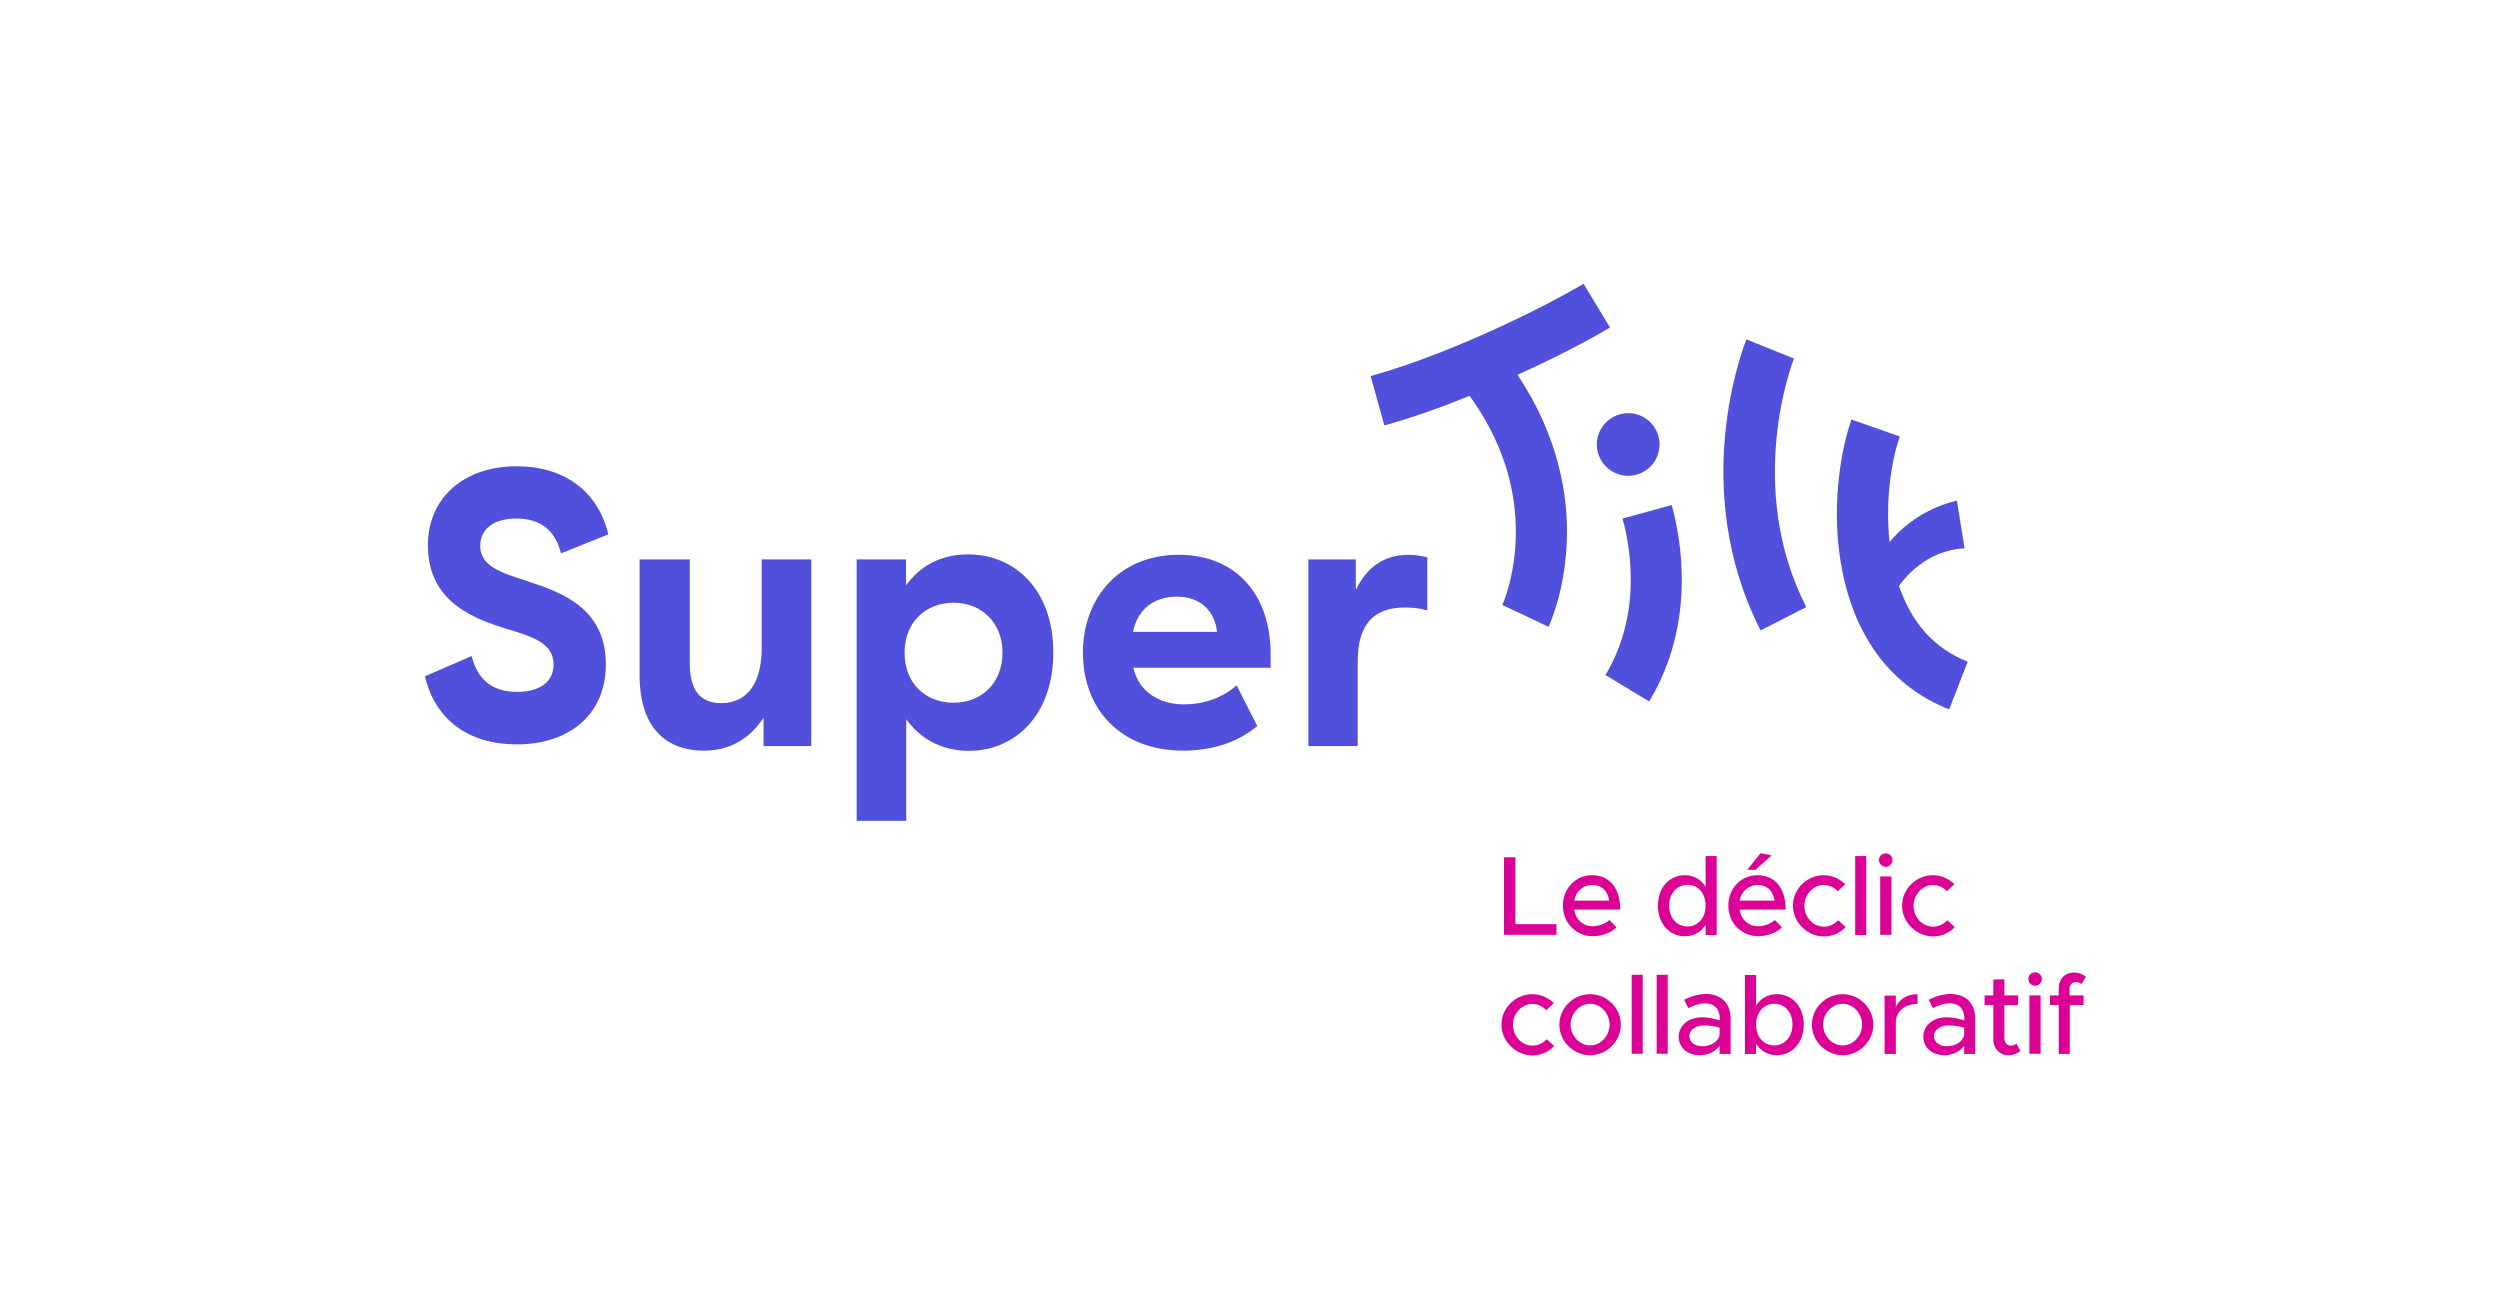
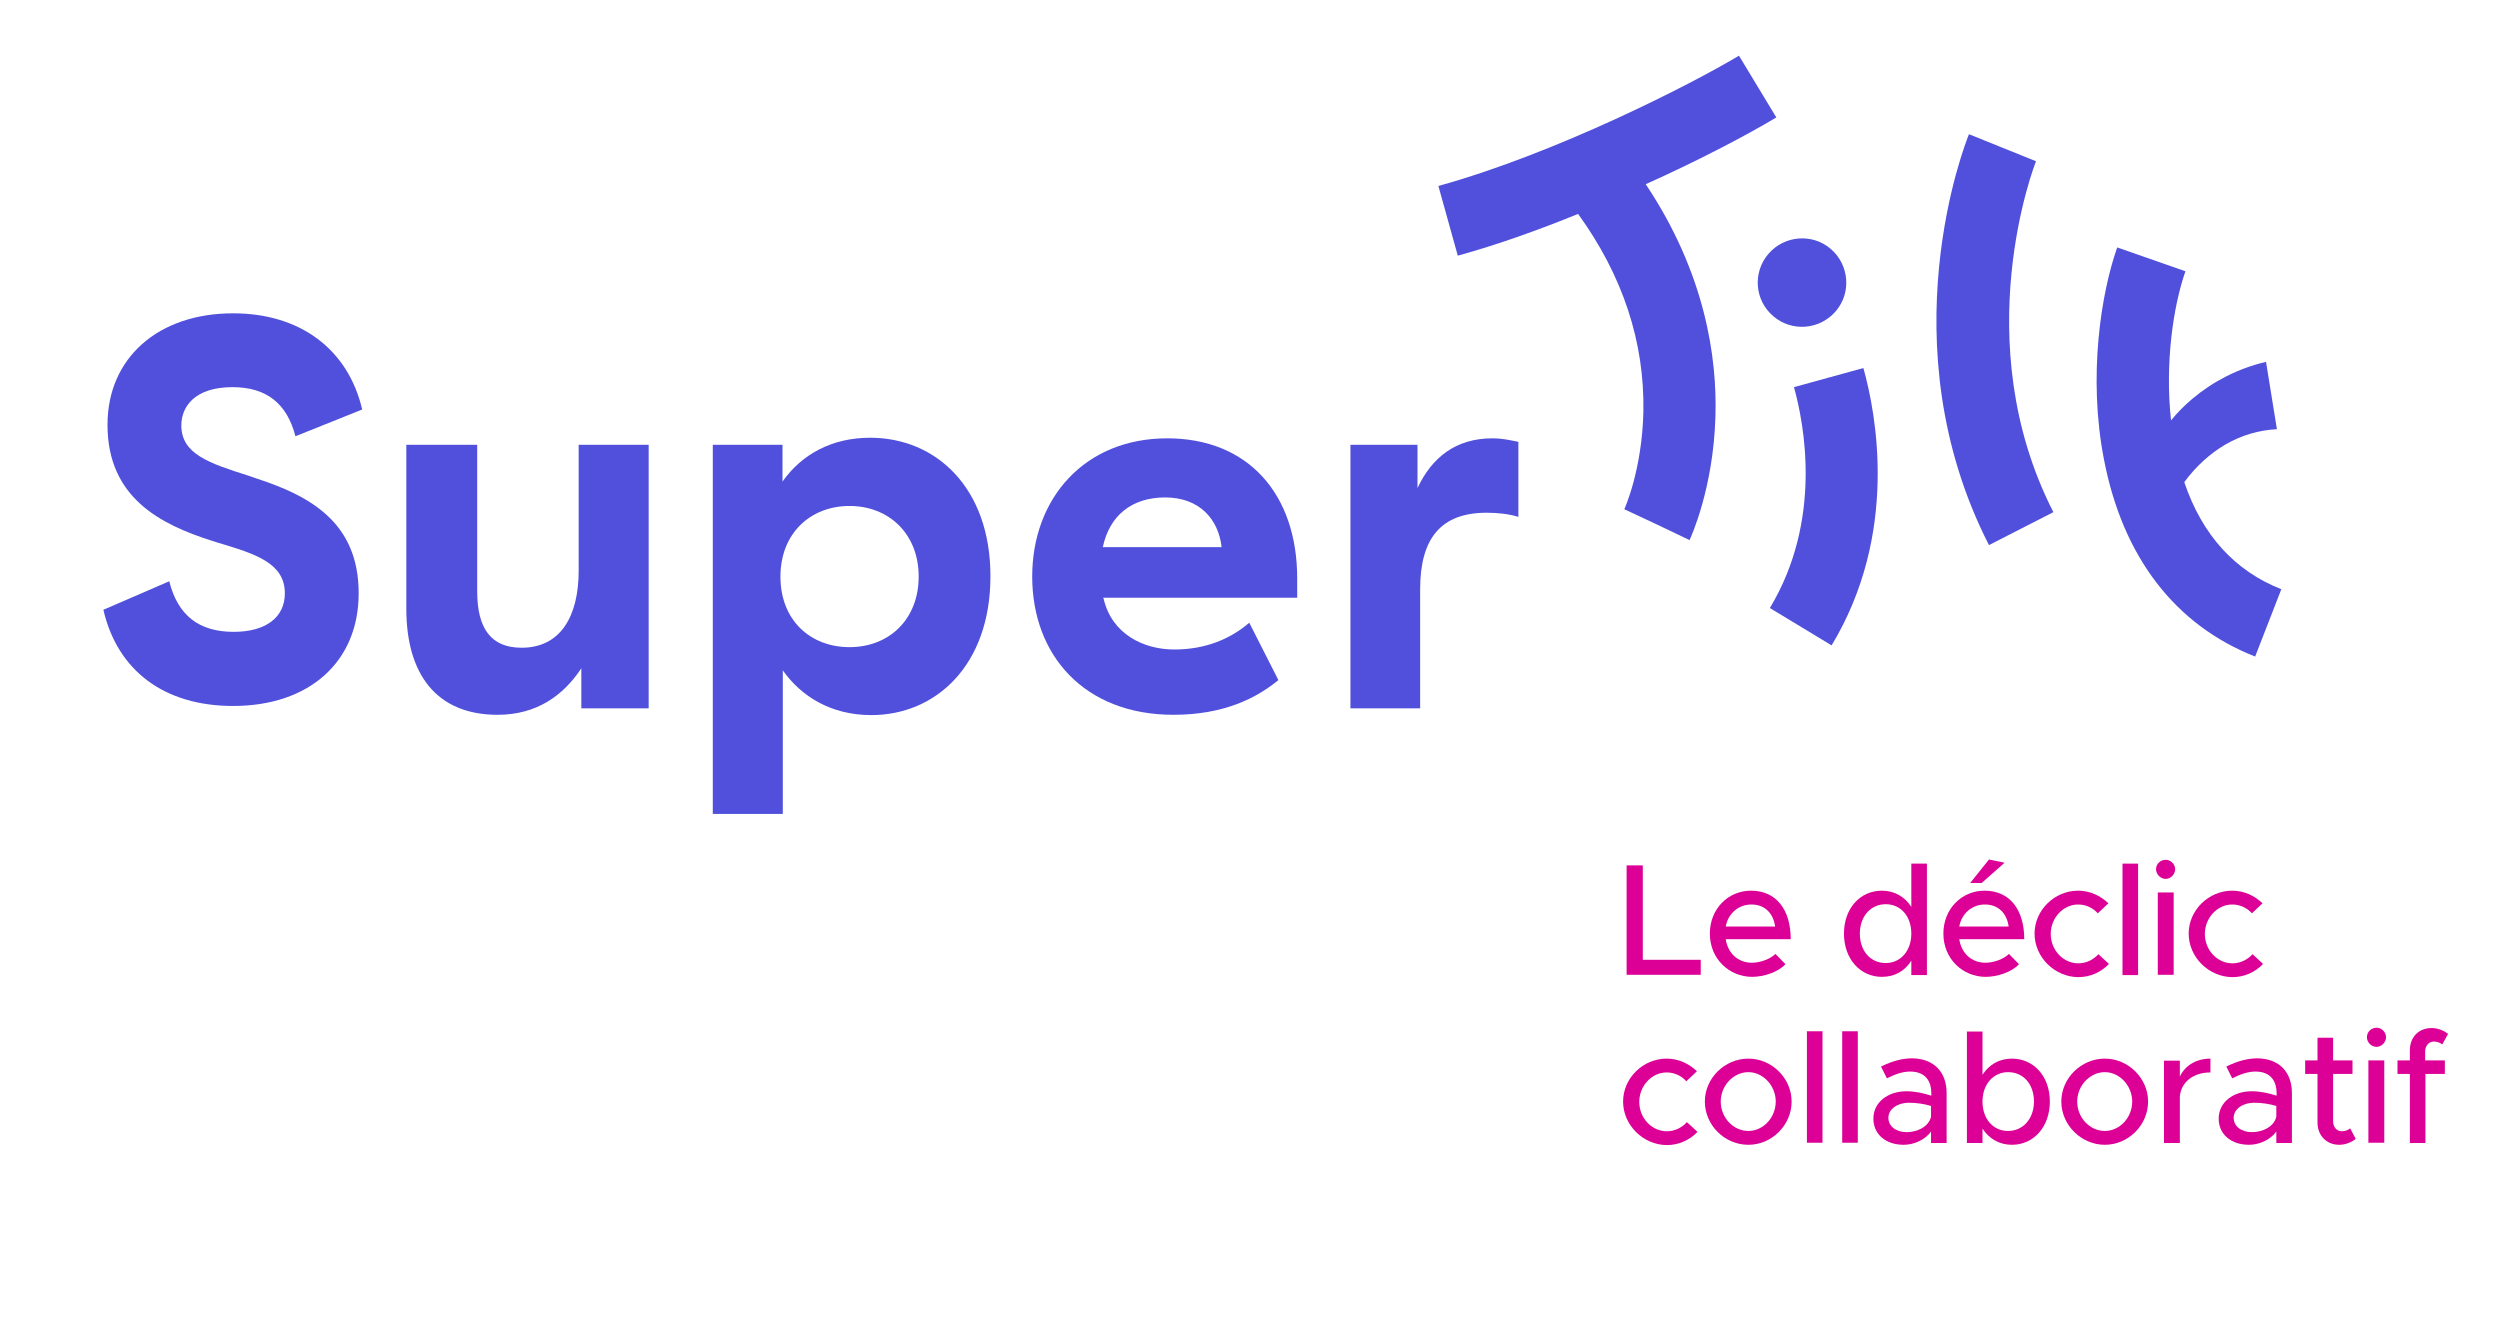
- <svg xmlns="http://www.w3.org/2000/svg" version="1.1" x="0px" y="0px" viewBox="0 0 1200 630" style="enable-background:new 0 0 1200 630;" xml:space="preserve">
+ <svg xmlns="http://www.w3.org/2000/svg" xml:space="preserve" height="450" width="850" version="1.1" y="0px" x="0px" viewBox="0 0 850 450">
  <style type="text/css">
	.st0{fill:#DC0096;}
	.st1{display:none;}
	.st2{display:inline;}
	.st3{fill:#5050DC;}
</style>
-   <g id="_x30_3_x5F_BASELINE">
-     <g>
-       <g>
-         <path class="st0" d="M747.1,443.6v5.1h-25.2v-37.2h5.5v32.1H747.1z" />
-         <path class="st0" d="M772.5,441.6l3.4,3.5c-2.5,2.7-7.4,4.3-11.3,4.3c-7.8,0-14.4-6.1-14.4-14.7c0-8.4,6.2-14.6,14-14.6     c8.6,0,13.5,6.5,13.5,16.5h-22.1c0.7,4.7,4.1,8,8.9,8C767.4,444.6,770.8,443.3,772.5,441.6z M755.6,432.3h16.8     c-0.6-4.3-3.3-7.5-8.1-7.5C760,424.8,756.4,427.8,755.6,432.3z" />
-         <path class="st0" d="M824,410.9v37.9h-5.3v-4.9c-2.2,3.5-5.6,5.5-10,5.5c-7.4,0-12.9-6.1-12.9-14.7c0-8.6,5.5-14.6,12.9-14.6     c4.3,0,7.8,2.1,10,5.5v-14.7H824z M818.7,434.7c0-5.9-3.6-10-8.7-10c-5.1,0-8.8,4.1-8.8,10c0,5.9,3.6,10,8.8,10     C815.1,444.7,818.7,440.5,818.7,434.7z" />
-         <path class="st0" d="M851.9,441.6l3.4,3.5c-2.5,2.7-7.4,4.3-11.3,4.3c-7.8,0-14.4-6.1-14.4-14.7c0-8.4,6.2-14.6,14-14.6     c8.6,0,13.5,6.5,13.5,16.5h-22.1c0.7,4.7,4.1,8,8.9,8C846.8,444.6,850.2,443.3,851.9,441.6z M835,432.3h16.8     c-0.6-4.3-3.3-7.5-8.1-7.5C839.4,424.8,835.8,427.8,835,432.3z M842.6,417.5h-3.9l6.4-8l5.3,1.1L842.6,417.5z" />
-         <path class="st0" d="M860.6,434.7c0-8,6.8-14.6,14.8-14.6c4,0,7.6,1.7,10.3,4.3l-3.6,3.4c-1.7-1.9-4.1-3-6.7-3     c-5.1,0-9.3,4.6-9.3,10c0,5.5,4.2,10,9.4,10c2.6,0,5.1-1.2,6.8-3.1l3.6,3.3c-2.7,2.8-6.3,4.5-10.5,4.5     C867.4,449.4,860.6,442.7,860.6,434.7z" />
-         <path class="st0" d="M890.5,410.9h5.3v37.9h-5.3V410.9z" />
-         <path class="st0" d="M901.9,412.8c0-1.7,1.4-3.2,3.3-3.2c1.7,0,3.2,1.5,3.2,3.2c0,1.7-1.5,3.3-3.2,3.3     C903.4,416.1,901.9,414.5,901.9,412.8z M902.5,420.7h5.4v28h-5.4V420.7z" />
-         <path class="st0" d="M913,434.7c0-8,6.8-14.6,14.8-14.6c4,0,7.6,1.7,10.3,4.3l-3.6,3.4c-1.7-1.9-4.1-3-6.7-3     c-5.1,0-9.3,4.6-9.3,10c0,5.5,4.2,10,9.4,10c2.6,0,5.1-1.2,6.8-3.1l3.6,3.3c-2.7,2.8-6.3,4.5-10.5,4.5     C919.8,449.4,913,442.7,913,434.7z" />
-         <path class="st0" d="M720.7,491.8c0-8,6.8-14.6,14.8-14.6c4,0,7.6,1.7,10.3,4.3l-3.6,3.4c-1.7-1.9-4.1-3-6.7-3     c-5.1,0-9.3,4.6-9.3,10c0,5.5,4.2,10,9.4,10c2.6,0,5.1-1.2,6.8-3.1l3.6,3.3c-2.7,2.8-6.3,4.5-10.5,4.5     C727.5,506.5,720.7,499.8,720.7,491.8z" />
-         <path class="st0" d="M748.5,491.8c0-8,6.8-14.6,14.8-14.6c8,0,14.7,6.7,14.7,14.6c0,8-6.7,14.7-14.7,14.7     C755.2,506.5,748.5,499.8,748.5,491.8z M772.6,491.8c0-5.4-4.3-10-9.3-10c-5.1,0-9.4,4.6-9.4,10c0,5.5,4.3,10,9.4,10     C768.3,501.8,772.6,497.3,772.6,491.8z" />
-         <path class="st0" d="M783.2,467.9h5.3v37.9h-5.3V467.9z" />
-         <path class="st0" d="M795.2,467.9h5.3v37.9h-5.3V467.9z" />
-         <path class="st0" d="M830.7,488.9v17h-5.3V502c-2.1,2.9-5.9,4.5-9.3,4.5c-6,0-10.3-3.5-10.3-8.9c0-5.6,5-9.3,11.2-9.3     c2.8,0,5.7,0.6,8.5,1.5v-0.9c0-3.5-1.6-7.3-7.2-7.3c-2.8,0-5.5,1.1-7.9,2.3l-2-4c4-2,7.5-2.8,10.6-2.8     C826.5,477.2,830.7,481.9,830.7,488.9z M825.4,497v-3.7c-2.3-0.7-4.9-1.1-7.6-1.1c-3.7,0-6.9,2.1-6.9,5.1c0,3,2.7,4.9,6.2,4.9     C820.6,502.2,824.5,500.5,825.4,497z" />
-         <path class="st0" d="M865.8,491.8c0,8.6-5.5,14.7-12.9,14.7c-4.3,0-7.8-2.1-10-5.5v4.9h-5.3v-37.9h5.3v14.7     c2.2-3.4,5.6-5.5,10-5.5C860.3,477.2,865.8,483.2,865.8,491.8z M860.4,491.8c0-5.9-3.6-10-8.8-10c-5,0-8.7,4.1-8.7,10     c0,5.9,3.6,10,8.7,10C856.7,501.8,860.4,497.6,860.4,491.8z" />
-         <path class="st0" d="M869.7,491.8c0-8,6.8-14.6,14.8-14.6c8,0,14.7,6.7,14.7,14.6c0,8-6.7,14.7-14.7,14.7     C876.5,506.5,869.7,499.8,869.7,491.8z M893.8,491.8c0-5.4-4.3-10-9.3-10c-5.1,0-9.4,4.6-9.4,10c0,5.5,4.3,10,9.4,10     C889.5,501.8,893.8,497.3,893.8,491.8z" />
-         <path class="st0" d="M920.4,477.2v4.7c-5.8,0-9.9,3.2-10.4,8.1v15.9h-5.4v-28h5.4v5.4C911.8,479.5,915.6,477.2,920.4,477.2z" />
-         <path class="st0" d="M948.1,488.9v17h-5.3V502c-2.1,2.9-5.9,4.5-9.3,4.5c-6,0-10.3-3.5-10.3-8.9c0-5.6,5-9.3,11.2-9.3     c2.8,0,5.7,0.6,8.5,1.5v-0.9c0-3.5-1.6-7.3-7.2-7.3c-2.8,0-5.5,1.1-7.9,2.3l-2-4c4-2,7.5-2.8,10.6-2.8     C943.9,477.2,948.1,481.9,948.1,488.9z M942.8,497v-3.7c-2.3-0.7-4.9-1.1-7.6-1.1c-3.7,0-6.9,2.1-6.9,5.1c0,3,2.7,4.9,6.2,4.9     C938,502.2,941.9,500.5,942.8,497z" />
-         <path class="st0" d="M969.8,504.5c-1.5,1.2-3.6,2-5.6,2c-4.3,0-7.4-3.1-7.4-7.6v-16.5h-4.2v-4.6h4.2v-7.7h5.3v7.7h6.6v4.6h-6.6     v16.1c0,2,1.3,3.4,2.9,3.4c1.2,0,2.3-0.4,2.9-1L969.8,504.5z" />
-         <path class="st0" d="M973.6,469.9c0-1.7,1.4-3.2,3.3-3.2c1.7,0,3.2,1.5,3.2,3.2c0,1.7-1.5,3.3-3.2,3.3     C975,473.2,973.6,471.6,973.6,469.9z M974.1,477.8h5.4v28h-5.4V477.8z" />
-         <path class="st0" d="M993.5,477.8h6.6v4.6h-6.6v23.5h-5.3v-23.5H984v-4.6h4.2v-3.4c0-4.5,3-7.6,7.4-7.6c2,0,4.1,0.8,5.6,2l-2,3.6     c-0.6-0.6-1.7-1-2.9-1c-1.6,0-2.9,1.4-2.9,3.4V477.8z" />
+   <g transform="translate(-168.85 -117.27)">
+     <g fill="#dc0096">
+       <path class="st0" d="m747.1 443.6v5.1h-25.2v-37.2h5.5v32.1z" />
+       <path class="st0" d="m772.5 441.6 3.4 3.5c-2.5 2.7-7.4 4.3-11.3 4.3-7.8 0-14.4-6.1-14.4-14.7 0-8.4 6.2-14.6 14-14.6 8.6 0 13.5 6.5 13.5 16.5h-22.1c0.7 4.7 4.1 8 8.9 8 2.9 0 6.3-1.3 8-3zm-16.9-9.3h16.8c-0.6-4.3-3.3-7.5-8.1-7.5-4.3 0-7.9 3-8.7 7.5z" />
+       <path class="st0" d="m824 410.9v37.9h-5.3v-4.9c-2.2 3.5-5.6 5.5-10 5.5-7.4 0-12.9-6.1-12.9-14.7s5.5-14.6 12.9-14.6c4.3 0 7.8 2.1 10 5.5v-14.7zm-5.3 23.8c0-5.9-3.6-10-8.7-10s-8.8 4.1-8.8 10 3.6 10 8.8 10c5.1 0 8.7-4.2 8.7-10z" />
+       <path class="st0" d="m851.9 441.6 3.4 3.5c-2.5 2.7-7.4 4.3-11.3 4.3-7.8 0-14.4-6.1-14.4-14.7 0-8.4 6.2-14.6 14-14.6 8.6 0 13.5 6.5 13.5 16.5h-22.1c0.7 4.7 4.1 8 8.9 8 2.9 0 6.3-1.3 8-3zm-16.9-9.3h16.8c-0.6-4.3-3.3-7.5-8.1-7.5-4.3 0-7.9 3-8.7 7.5zm7.6-14.8h-3.9l6.4-8 5.3 1.1z" />
+       <path class="st0" d="m860.6 434.7c0-8 6.8-14.6 14.8-14.6 4 0 7.6 1.7 10.3 4.3l-3.6 3.4c-1.7-1.9-4.1-3-6.7-3-5.1 0-9.3 4.6-9.3 10 0 5.5 4.2 10 9.4 10 2.6 0 5.1-1.2 6.8-3.1l3.6 3.3c-2.7 2.8-6.3 4.5-10.5 4.5-8-0.1-14.8-6.8-14.8-14.8z" />
+       <path class="st0" d="m890.5 410.9h5.3v37.9h-5.3z" />
+       <path class="st0" d="m901.9 412.8c0-1.7 1.4-3.2 3.3-3.2 1.7 0 3.2 1.5 3.2 3.2s-1.5 3.3-3.2 3.3c-1.8 0-3.3-1.6-3.3-3.3zm0.6 7.9h5.4v28h-5.4z" />
+       <path class="st0" d="m913 434.7c0-8 6.8-14.6 14.8-14.6 4 0 7.6 1.7 10.3 4.3l-3.6 3.4c-1.7-1.9-4.1-3-6.7-3-5.1 0-9.3 4.6-9.3 10 0 5.5 4.2 10 9.4 10 2.6 0 5.1-1.2 6.8-3.1l3.6 3.3c-2.7 2.8-6.3 4.5-10.5 4.5-8-0.1-14.8-6.8-14.8-14.8z" />
+       <path class="st0" d="m720.7 491.8c0-8 6.8-14.6 14.8-14.6 4 0 7.6 1.7 10.3 4.3l-3.6 3.4c-1.7-1.9-4.1-3-6.7-3-5.1 0-9.3 4.6-9.3 10 0 5.5 4.2 10 9.4 10 2.6 0 5.1-1.2 6.8-3.1l3.6 3.3c-2.7 2.8-6.3 4.5-10.5 4.5-8-0.1-14.8-6.8-14.8-14.8z" />
+       <path class="st0" d="m748.5 491.8c0-8 6.8-14.6 14.8-14.6s14.7 6.7 14.7 14.6c0 8-6.7 14.7-14.7 14.7-8.1 0-14.8-6.7-14.8-14.7zm24.1 0c0-5.4-4.3-10-9.3-10-5.1 0-9.4 4.6-9.4 10 0 5.5 4.3 10 9.4 10 5 0 9.3-4.5 9.3-10z" />
+       <path class="st0" d="m783.2 467.9h5.3v37.9h-5.3z" />
+       <path class="st0" d="m795.2 467.9h5.3v37.9h-5.3z" />
+       <path class="st0" d="m830.7 488.9v17h-5.3v-3.9c-2.1 2.9-5.9 4.5-9.3 4.5-6 0-10.3-3.5-10.3-8.9 0-5.6 5-9.3 11.2-9.3 2.8 0 5.7 0.6 8.5 1.5v-0.9c0-3.5-1.6-7.3-7.2-7.3-2.8 0-5.5 1.1-7.9 2.3l-2-4c4-2 7.5-2.8 10.6-2.8 7.5 0.1 11.7 4.8 11.7 11.8zm-5.3 8.1v-3.7c-2.3-0.7-4.9-1.1-7.6-1.1-3.7 0-6.9 2.1-6.9 5.1s2.7 4.9 6.2 4.9 7.4-1.7 8.3-5.2z" />
+       <path class="st0" d="m865.8 491.8c0 8.6-5.5 14.7-12.9 14.7-4.3 0-7.8-2.1-10-5.5v4.9h-5.3v-37.9h5.3v14.7c2.2-3.4 5.6-5.5 10-5.5 7.4 0 12.9 6 12.9 14.6zm-5.4 0c0-5.9-3.6-10-8.8-10-5 0-8.7 4.1-8.7 10s3.6 10 8.7 10 8.8-4.2 8.8-10z" />
+       <path class="st0" d="m869.7 491.8c0-8 6.8-14.6 14.8-14.6s14.7 6.7 14.7 14.6c0 8-6.7 14.7-14.7 14.7s-14.8-6.7-14.8-14.7zm24.1 0c0-5.4-4.3-10-9.3-10-5.1 0-9.4 4.6-9.4 10 0 5.5 4.3 10 9.4 10 5 0 9.3-4.5 9.3-10z" />
+       <path class="st0" d="m920.4 477.2v4.7c-5.8 0-9.9 3.2-10.4 8.1v15.9h-5.4v-28h5.4v5.4c1.8-3.8 5.6-6.1 10.4-6.1z" />
+       <path class="st0" d="m948.1 488.9v17h-5.3v-3.9c-2.1 2.9-5.9 4.5-9.3 4.5-6 0-10.3-3.5-10.3-8.9 0-5.6 5-9.3 11.2-9.3 2.8 0 5.7 0.6 8.5 1.5v-0.9c0-3.5-1.6-7.3-7.2-7.3-2.8 0-5.5 1.1-7.9 2.3l-2-4c4-2 7.5-2.8 10.6-2.8 7.5 0.1 11.7 4.8 11.7 11.8zm-5.3 8.1v-3.7c-2.3-0.7-4.9-1.1-7.6-1.1-3.7 0-6.9 2.1-6.9 5.1s2.7 4.9 6.2 4.9 7.4-1.7 8.3-5.2z" />
+       <path class="st0" d="m969.8 504.5c-1.5 1.2-3.6 2-5.6 2-4.3 0-7.4-3.1-7.4-7.6v-16.5h-4.2v-4.6h4.2v-7.7h5.3v7.7h6.6v4.6h-6.6v16.1c0 2 1.3 3.4 2.9 3.4 1.2 0 2.3-0.4 2.9-1z" />
+       <path class="st0" d="m973.6 469.9c0-1.7 1.4-3.2 3.3-3.2 1.7 0 3.2 1.5 3.2 3.2s-1.5 3.3-3.2 3.3c-1.9 0-3.3-1.6-3.3-3.3zm0.5 7.9h5.4v28h-5.4z" />
+       <path class="st0" d="m993.5 477.8h6.6v4.6h-6.6v23.5h-5.3v-23.5h-4.2v-4.6h4.2v-3.4c0-4.5 3-7.6 7.4-7.6 2 0 4.1 0.8 5.6 2l-2 3.6c-0.6-0.6-1.7-1-2.9-1-1.6 0-2.9 1.4-2.9 3.4v3z" />
+     </g>
+   </g>
+   <g transform="translate(-168.85 -117.27)">
+     <g display="none" class="st1">
+       <g display="inline" class="st2" fill="#5050dc">
+         <polygon points="718 252.1 751.5 252.1 751.5 358.1 776.1 358.1 776.1 252.1 809.5 252.1 809.5 227.5 718 227.5" class="st3" />
+         <rect class="st3" height="131.1" width="24.6" y="227" x="871.4" />
+         <rect class="st3" height="88.6" width="24.6" y="269.5" x="824" />
+         <path class="st3" d="m836.4 223.5c-4.2 0-7.8 1.4-10.6 4.3s-4.2 6.5-4.2 10.7 1.4 7.8 4.2 10.6 6.4 4.2 10.6 4.2 7.8-1.4 10.7-4.2 4.3-6.4 4.3-10.6-1.4-7.8-4.3-10.7-6.5-4.3-10.7-4.3z" />
+         <path class="st3" d="m955.7 271.7c-2.8 0.7-5.6 1.6-8.3 2.6-1 0.4-2 0.8-3 1.3v-34.7h-24.6v117.2h24.6v-64c0.5-0.1 1-0.3 1.5-0.4 2.1-0.5 4.2-0.9 6.3-1.1s4.3-0.3 6.5-0.3c3.9 0 7.9 0.4 11.8 1v-24.2c-5 0.6-9.9 1.4-14.8 2.6z" />
      </g>
    </g>
-   </g>
-   <g id="_x30_2_x5F_TILT">
-     <g id="TILT_x5F_02" class="st1">
-       <g class="st2">
-         <polygon class="st3" points="718,252.1 751.5,252.1 751.5,358.1 776.1,358.1 776.1,252.1 809.5,252.1 809.5,227.5 718,227.5         " />
-         <rect x="871.4" y="227" class="st3" width="24.6" height="131.1" />
-         <rect x="824" y="269.5" class="st3" width="24.6" height="88.6" />
-         <path class="st3" d="M836.4,223.5c-4.2,0-7.8,1.4-10.6,4.3c-2.8,2.9-4.2,6.5-4.2,10.7s1.4,7.8,4.2,10.6c2.8,2.8,6.4,4.2,10.6,4.2     c4.2,0,7.8-1.4,10.7-4.2c2.9-2.8,4.3-6.4,4.3-10.6s-1.4-7.8-4.3-10.7C844.2,224.9,840.6,223.5,836.4,223.5z" />
-         <path class="st3" d="M955.7,271.7c-2.8,0.7-5.6,1.6-8.3,2.6c-1,0.4-2,0.8-3,1.3v-34.7h-24.6v117.2h24.6v-64     c0.5-0.1,1-0.3,1.5-0.4c2.1-0.5,4.2-0.9,6.3-1.1c2.1-0.2,4.3-0.3,6.5-0.3c3.9,0,7.9,0.4,11.8,1v-24.2     C965.5,269.7,960.6,270.5,955.7,271.7z" />
-       </g>
-     </g>
-     <g id="TILT_x5F_01">
-       <path class="st3" d="M861.1,172.1l-11.4-4.6l-11.4-4.6c-1.2,2.9-28.2,71.2,6.8,139.7l21.9-11.2    C837.2,233.1,860.8,172.7,861.1,172.1z" />
-       <path class="st3" d="M911.5,281.2c3.9-5.3,8.7-9.7,14-12.8c5.5-3.2,11.5-4.9,17.5-5.2l-3.7-22.9c-9.4,2.2-18,6.6-25.1,12.6    c-2.6,2.2-5.1,4.7-7.2,7.3c-2.1-19.3,0.7-38.7,4.9-50.7l-23.2-8.1c-5.5,15.6-10,43.9-4.5,72.1c6.4,33.2,24.2,56.3,51.4,67    l8.9-22.9C928.7,311.4,917.6,299.2,911.5,281.2z" />
-       <path class="st3" d="M772.8,157.2l-12.7-21c-16,9.6-62.1,33.2-102.2,44.3l6.6,23.7c13.4-3.7,27.4-8.7,40.9-14.2    c15.2,21,22.6,43.5,22.2,67.1c-0.4,19.9-6.4,33.2-6.5,33.3l11.1,5.2l11.1,5.3c0.3-0.7,8.1-17.3,8.8-42.1    c0.6-19.8-3.4-48.5-23.7-78.9C747.1,171.5,763.1,163,772.8,157.2z" />
-       <path class="st3" d="M778.8,248.9c3.5,12.6,9.8,45.2-8.2,75.1l21,12.7c22.9-38,15.2-78.6,10.8-94.3L778.8,248.9z" />
-       <path class="st3" d="M771.8,224.8c6.3,5.4,15.8,4.6,21.2-1.7c5.4-6.3,4.6-15.8-1.7-21.2c-6.3-5.4-15.8-4.6-21.2,1.7    S765.4,219.4,771.8,224.8z" />
+     <g fill="#5050dc">
+       <path class="st3" d="m861.1 172.1-11.4-4.6-11.4-4.6c-1.2 2.9-28.2 71.2 6.8 139.7l21.9-11.2c-29.8-58.3-6.2-118.7-5.9-119.3z" />
+       <path class="st3" d="m911.5 281.2c3.9-5.3 8.7-9.7 14-12.8 5.5-3.2 11.5-4.9 17.5-5.2l-3.7-22.9c-9.4 2.2-18 6.6-25.1 12.6-2.6 2.2-5.1 4.7-7.2 7.3-2.1-19.3 0.7-38.7 4.9-50.7l-23.2-8.1c-5.5 15.6-10 43.9-4.5 72.1 6.4 33.2 24.2 56.3 51.4 67l8.9-22.9c-15.8-6.2-26.9-18.4-33-36.4z" />
+       <path class="st3" d="m772.8 157.2-12.7-21c-16 9.6-62.1 33.2-102.2 44.3l6.6 23.7c13.4-3.7 27.4-8.7 40.9-14.2 15.2 21 22.6 43.5 22.2 67.1-0.4 19.9-6.4 33.2-6.5 33.3l11.1 5.2 11.1 5.3c0.3-0.7 8.1-17.3 8.8-42.1 0.6-19.8-3.4-48.5-23.7-78.9 18.7-8.4 34.7-16.9 44.4-22.7z" />
+       <path class="st3" d="m778.8 248.9c3.5 12.6 9.8 45.2-8.2 75.1l21 12.7c22.9-38 15.2-78.6 10.8-94.3z" />
+       <path class="st3" d="m771.8 224.8c6.3 5.4 15.8 4.6 21.2-1.7s4.6-15.8-1.7-21.2-15.8-4.6-21.2 1.7-4.7 15.8 1.7 21.2z" />
    </g>
  </g>
-   <g id="_x30_1_x5F_SUPER">
-     <g>
-       <path class="st3" d="M247.9,248.9c11.5,0,18.5,5.5,21.4,16.7l22.7-9.1c-4.8-20.5-21.1-32.7-43.9-32.7c-25.5,0-42.7,15.2-42.7,37.9    c0,24.8,18,33.9,35.7,39.5l1.9,0.6c12.7,3.8,22.7,6.9,22.7,17.2c0,8.2-6.5,13.1-17.4,13.1c-11.8,0-19-5.6-21.9-17.2l-22.4,9.7    c4.8,20.8,20.8,32.7,44.1,32.7c25.9,0,42.7-15,42.7-38.3c0-24.3-16.8-33.2-34.9-39.1l-2.6-0.9c-13.2-4.2-22.8-7.3-22.8-17.1    C230.5,255.6,235,248.9,247.9,248.9z" />
-       <path class="st3" d="M365.6,311.3c0,15.4-6.1,26.2-19.4,26.2c-10.4,0-15.1-6.5-15.1-19.2v-49.8H307v55.8c0,22.1,10.2,36,31,36    c13.4,0,22.4-6.6,28.5-15.8v13.6h22.9v-89.6h-23.8V311.3z" />
-       <path class="st3" d="M464.7,266.1c-13.1,0-23.3,5.7-29.8,14.9v-12.5h-23.7V394H435v-48.8c6.1,8.6,16.1,15.2,30.1,15.2    c21.9,0,40.5-16.9,40.5-47.2C505.6,283,487,266.1,464.7,266.1z M457.7,337.3c-13.3,0-23.5-9.1-23.5-24c0-14.7,10.2-24,23.5-24    c13.4,0,23.5,9.5,23.5,24C481.2,327.8,471.2,337.3,457.7,337.3z" />
-       <path class="st3" d="M565.7,266.3c-28.1,0-45.9,20.4-45.9,47c0,26.7,17.7,47,48,47c17.2,0,28.3-5.7,35.7-11.8l-9.9-19.5    c-6.3,5.4-14.7,9.1-25.5,9.1c-10.4,0-21.2-5.2-24-17.2l-0.2-0.4h66V314C609.9,285.1,593.1,266.3,565.7,266.3z M543.8,303.3    c2.3-10.8,9.9-16.9,21.2-16.9c11.5,0,18.1,7.2,19.2,16.9H543.8z" />
-       <path class="st3" d="M676.3,266.3c-12.5,0-20.6,6.5-25.5,16.9v-14.7h-22.8v89.6h23.7v-40.5c0-17.2,7-26,22.6-26    c3.8,0,7.5,0.4,10.8,1.4v-25.5C682.2,266.9,679.5,266.3,676.3,266.3z" />
+   <g transform="translate(-168.85 -117.27)">
+     <g fill="#5050dc">
+       <path class="st3" d="m247.9 248.9c11.5 0 18.5 5.5 21.4 16.7l22.7-9.1c-4.8-20.5-21.1-32.7-43.9-32.7-25.5 0-42.7 15.2-42.7 37.9 0 24.8 18 33.9 35.7 39.5l1.9 0.6c12.7 3.8 22.7 6.9 22.7 17.2 0 8.2-6.5 13.1-17.4 13.1-11.8 0-19-5.6-21.9-17.2l-22.4 9.7c4.8 20.8 20.8 32.7 44.1 32.7 25.9 0 42.7-15 42.7-38.3 0-24.3-16.8-33.2-34.9-39.1l-2.6-0.9c-13.2-4.2-22.8-7.3-22.8-17.1 0-6.3 4.5-13 17.4-13z" />
+       <path class="st3" d="m365.6 311.3c0 15.4-6.1 26.2-19.4 26.2-10.4 0-15.1-6.5-15.1-19.2v-49.8h-24.1v55.8c0 22.1 10.2 36 31 36 13.4 0 22.4-6.6 28.5-15.8v13.6h22.9v-89.6h-23.8z" />
+       <path class="st3" d="m464.7 266.1c-13.1 0-23.3 5.7-29.8 14.9v-12.5h-23.7v125.5h23.8v-48.8c6.1 8.6 16.1 15.2 30.1 15.2 21.9 0 40.5-16.9 40.5-47.2 0-30.2-18.6-47.1-40.9-47.1zm-7 71.2c-13.3 0-23.5-9.1-23.5-24 0-14.7 10.2-24 23.5-24 13.4 0 23.5 9.5 23.5 24s-10 24-23.5 24z" />
+       <path class="st3" d="m565.7 266.3c-28.1 0-45.9 20.4-45.9 47 0 26.7 17.7 47 48 47 17.2 0 28.3-5.7 35.7-11.8l-9.9-19.5c-6.3 5.4-14.7 9.1-25.5 9.1-10.4 0-21.2-5.2-24-17.2l-0.2-0.4h66v-6.5c0-28.9-16.8-47.7-44.2-47.7zm-21.9 37c2.3-10.8 9.9-16.9 21.2-16.9 11.5 0 18.1 7.2 19.2 16.9z" />
+       <path class="st3" d="m676.3 266.3c-12.5 0-20.6 6.5-25.5 16.9v-14.7h-22.8v89.6h23.7v-40.5c0-17.2 7-26 22.6-26 3.8 0 7.5 0.4 10.8 1.4v-25.5c-2.9-0.6-5.6-1.2-8.8-1.2z" />
    </g>
  </g>
</svg>
